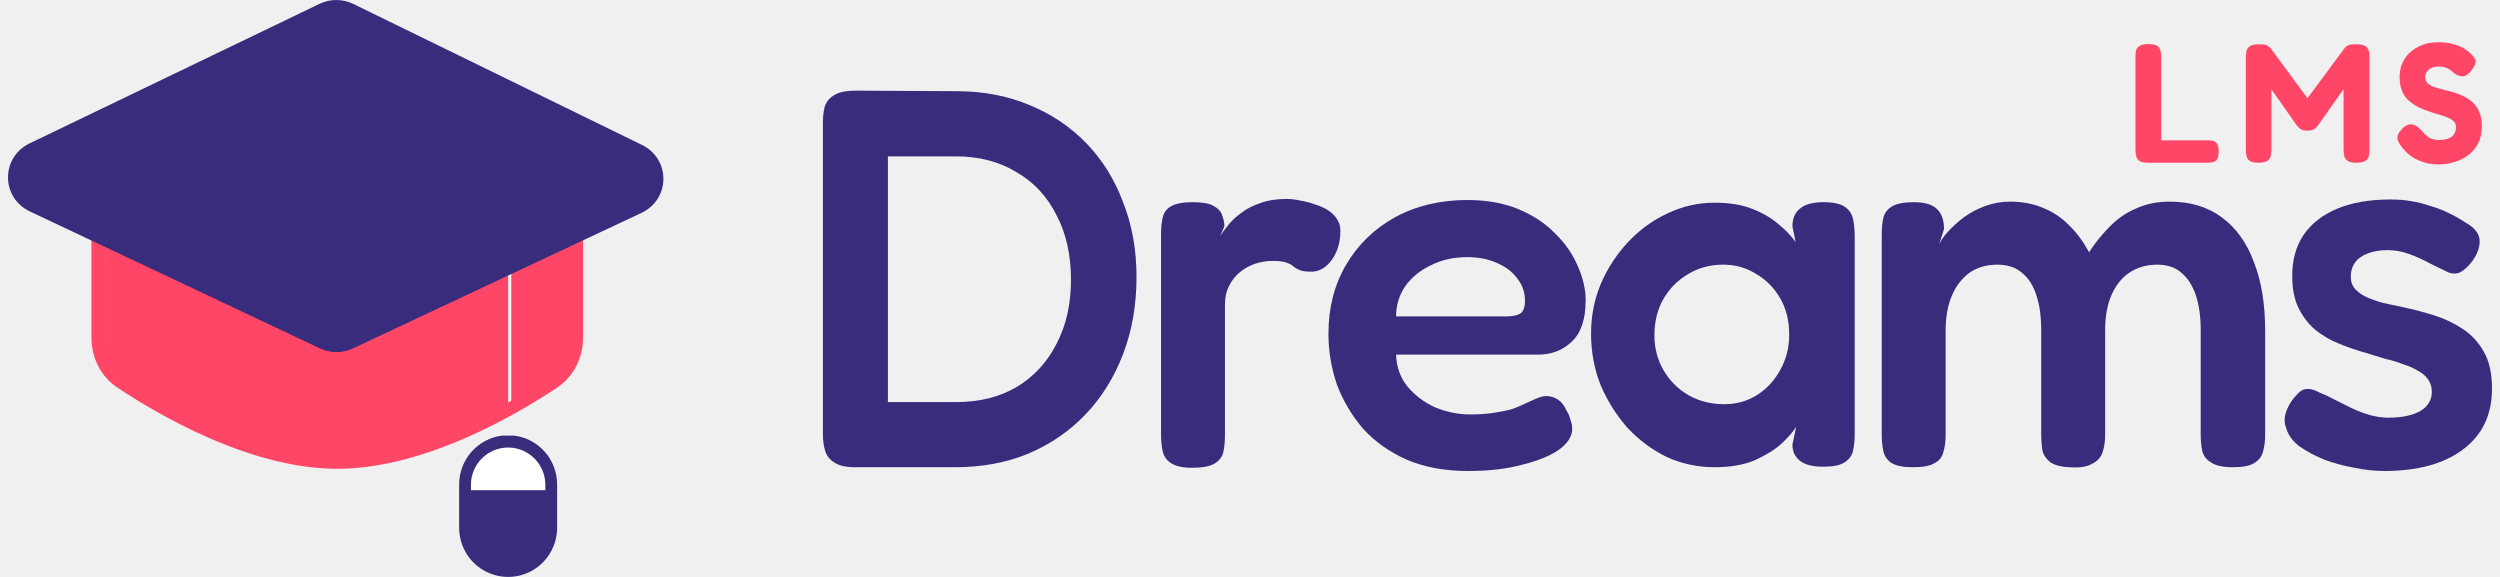
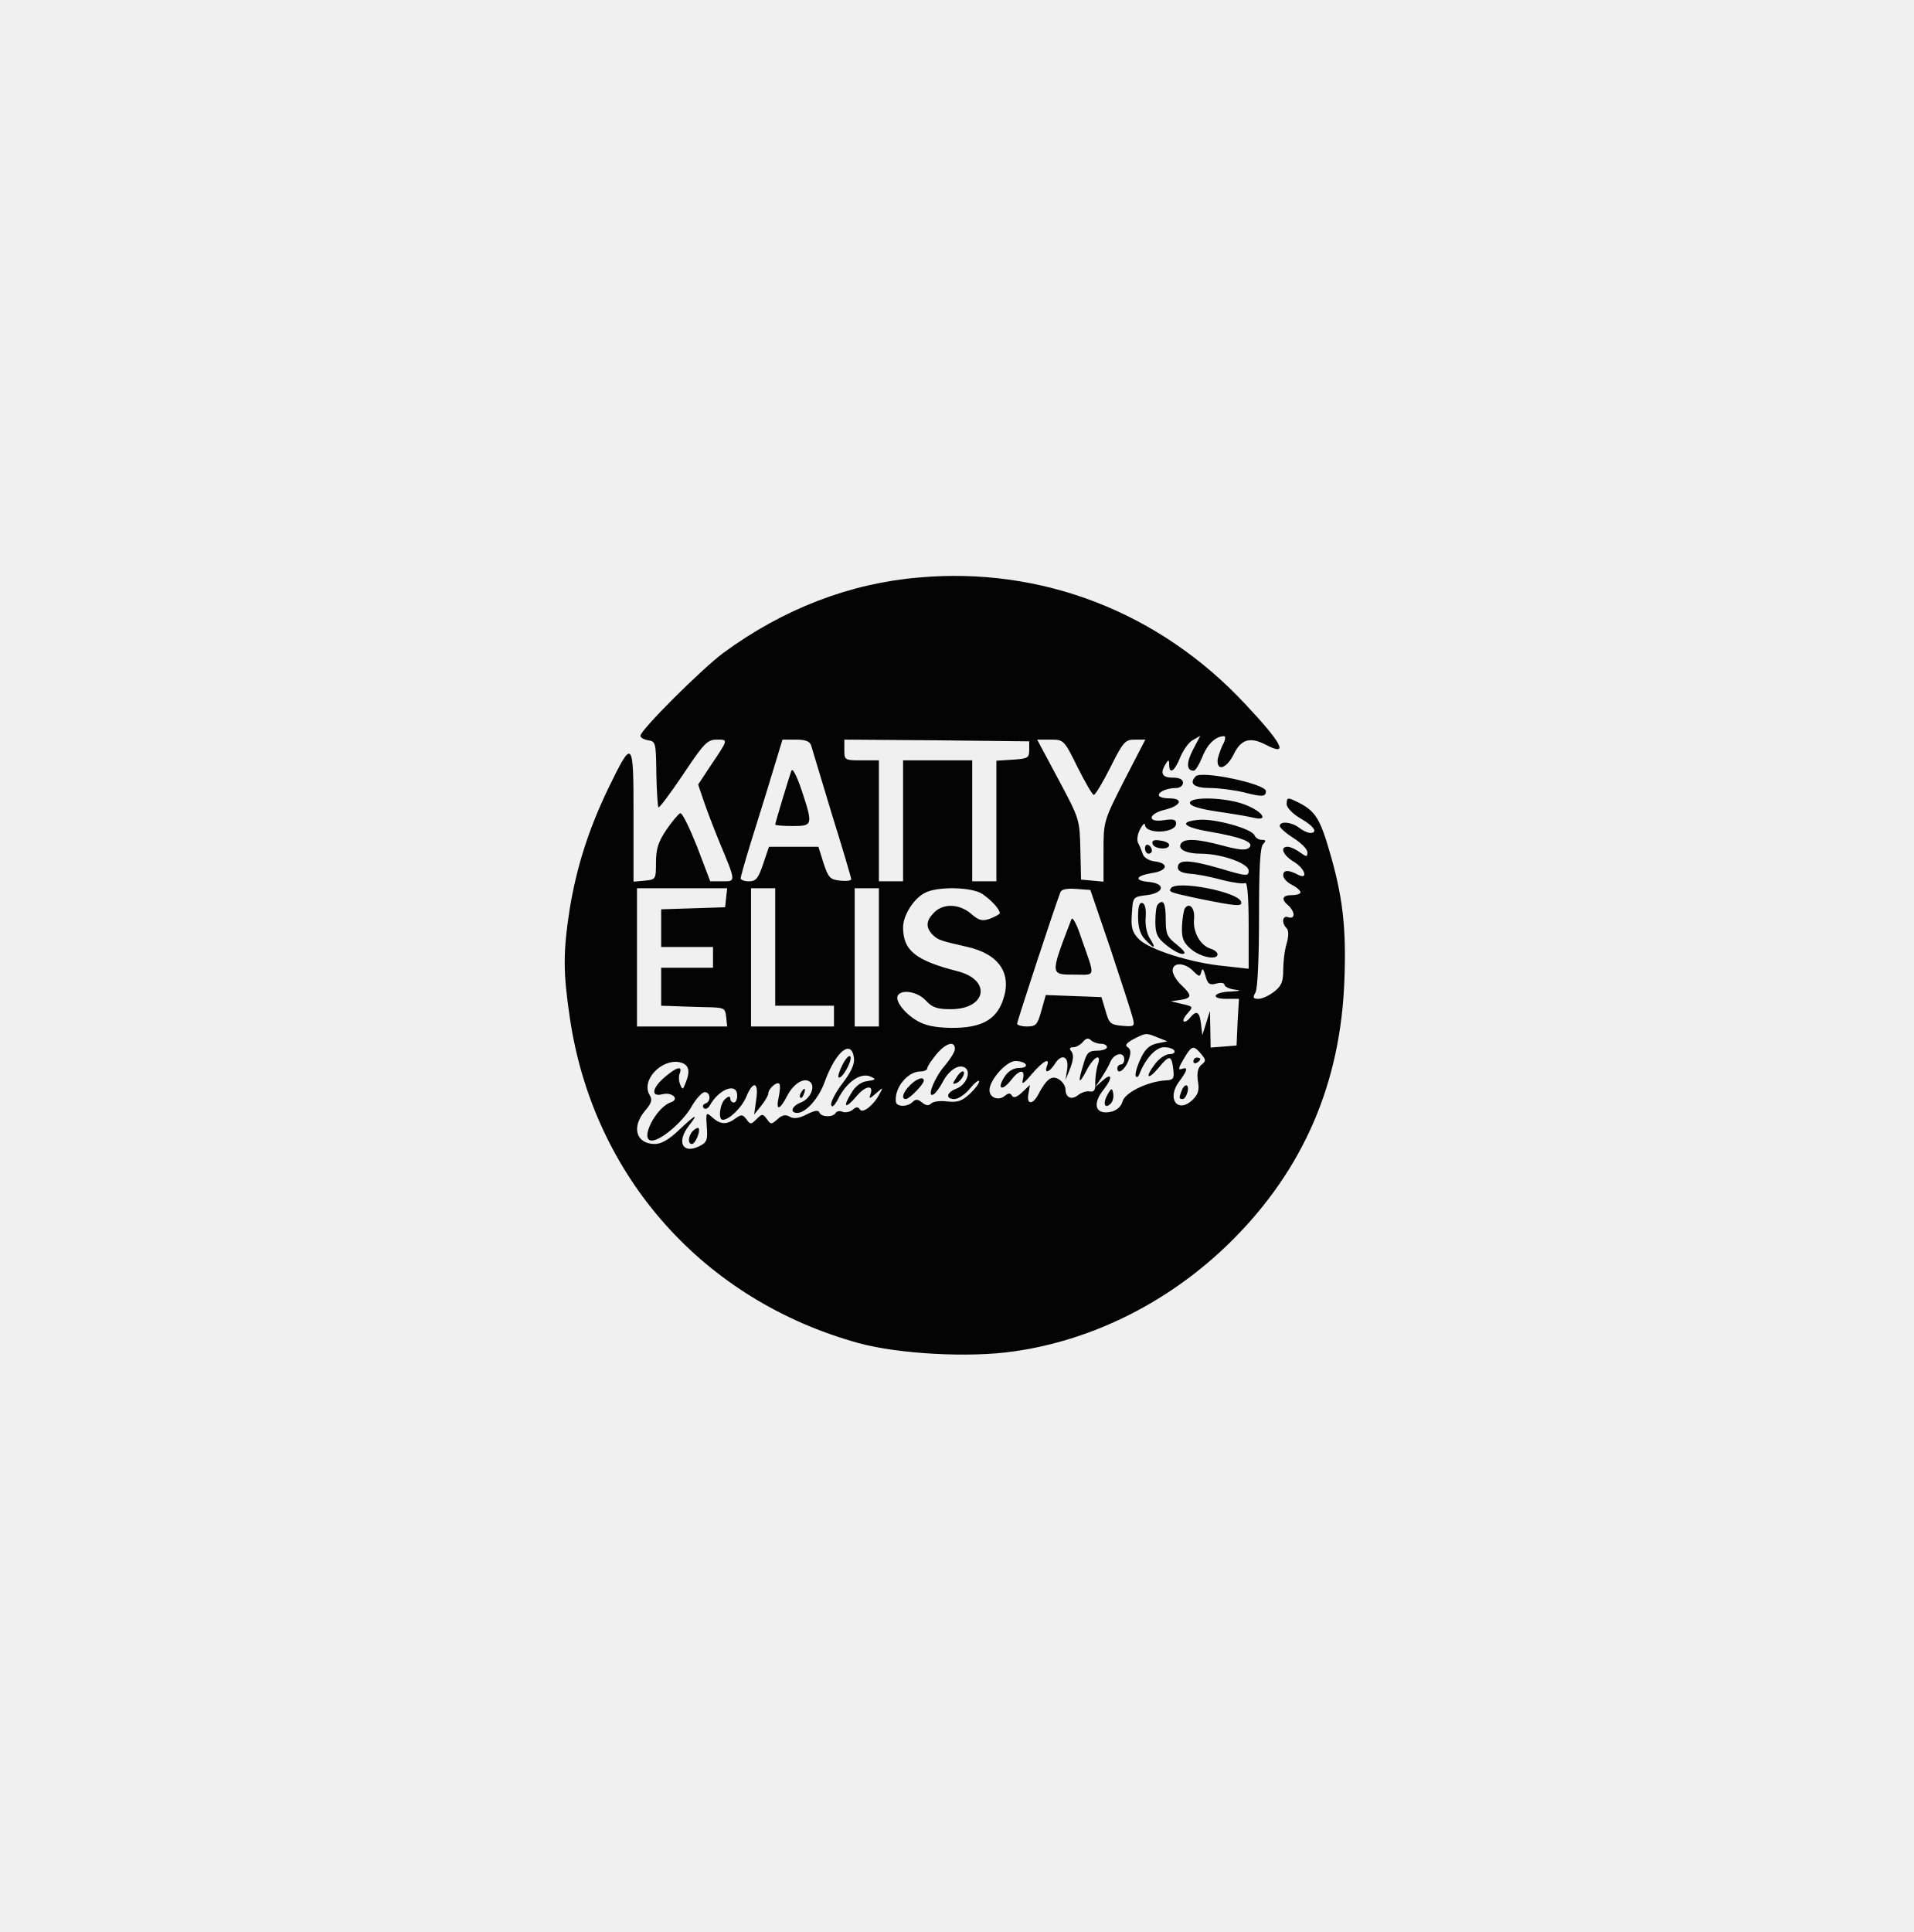
- <svg xmlns="http://www.w3.org/2000/svg" width="156" height="36" viewBox="0 0 156 36" fill="none">
-   <path d="M53.36 29.155C52.779 29.155 52.343 29.055 52.053 28.853C51.763 28.674 51.573 28.427 51.483 28.113C51.394 27.799 51.349 27.463 51.349 27.105V7.674C51.349 7.315 51.383 6.99 51.45 6.699C51.539 6.385 51.729 6.139 52.02 5.959C52.31 5.758 52.768 5.657 53.393 5.657L59.693 5.69C61.323 5.69 62.82 5.971 64.183 6.531C65.568 7.091 66.763 7.887 67.768 8.918C68.773 9.949 69.544 11.181 70.08 12.616C70.638 14.027 70.918 15.585 70.918 17.288C70.918 19.037 70.638 20.639 70.08 22.096C69.522 23.552 68.74 24.808 67.734 25.861C66.729 26.914 65.534 27.732 64.149 28.315C62.786 28.875 61.267 29.155 59.592 29.155H53.36ZM55.404 25.088H59.693C61.122 25.088 62.373 24.774 63.446 24.146C64.518 23.497 65.344 22.6 65.925 21.457C66.528 20.314 66.83 18.98 66.83 17.456C66.83 15.91 66.528 14.565 65.925 13.422C65.344 12.257 64.507 11.361 63.412 10.733C62.34 10.083 61.089 9.758 59.659 9.758H55.404V25.088Z" fill="#392C7D" />
-   <path d="M74.392 29.189C73.789 29.189 73.342 29.088 73.052 28.887C72.784 28.707 72.616 28.461 72.549 28.147C72.482 27.833 72.448 27.486 72.448 27.105V14.633C72.448 14.229 72.482 13.882 72.549 13.591C72.616 13.277 72.784 13.041 73.052 12.884C73.342 12.705 73.8 12.616 74.425 12.616C75.028 12.616 75.464 12.694 75.732 12.851C76.023 13.008 76.201 13.21 76.268 13.456C76.358 13.68 76.402 13.904 76.402 14.128L76.134 14.733C76.246 14.554 76.402 14.341 76.603 14.095C76.804 13.826 77.073 13.568 77.407 13.322C77.743 13.053 78.145 12.84 78.614 12.683C79.083 12.504 79.641 12.414 80.289 12.414C80.557 12.414 80.837 12.447 81.127 12.515C81.44 12.56 81.741 12.638 82.031 12.75C82.344 12.84 82.624 12.963 82.869 13.12C83.115 13.277 83.305 13.467 83.439 13.691C83.573 13.893 83.64 14.128 83.64 14.397C83.64 15.114 83.461 15.72 83.104 16.213C82.746 16.706 82.322 16.952 81.831 16.952C81.495 16.952 81.25 16.919 81.093 16.851C80.937 16.784 80.803 16.706 80.691 16.616C80.602 16.526 80.457 16.448 80.256 16.381C80.077 16.314 79.787 16.28 79.385 16.28C79.049 16.28 78.703 16.336 78.346 16.448C78.011 16.56 77.698 16.728 77.407 16.952C77.117 17.176 76.883 17.468 76.704 17.826C76.525 18.163 76.436 18.555 76.436 19.003V27.172C76.436 27.553 76.402 27.9 76.335 28.214C76.268 28.506 76.09 28.741 75.799 28.92C75.509 29.099 75.04 29.189 74.392 29.189Z" fill="#392C7D" />
-   <path d="M91.607 29.391C90.155 29.391 88.882 29.155 87.787 28.685C86.715 28.214 85.81 27.575 85.073 26.769C84.358 25.939 83.811 25.02 83.431 24.012C83.074 22.981 82.895 21.916 82.895 20.818C82.895 19.205 83.263 17.77 84.001 16.515C84.738 15.26 85.754 14.274 87.05 13.557C88.368 12.84 89.876 12.481 91.573 12.481C92.779 12.481 93.841 12.672 94.756 13.053C95.672 13.434 96.432 13.938 97.035 14.565C97.66 15.171 98.129 15.843 98.442 16.582C98.777 17.322 98.945 18.039 98.945 18.734C98.945 19.922 98.654 20.785 98.074 21.323C97.515 21.86 96.811 22.129 95.963 22.129H87.117C87.139 22.891 87.374 23.552 87.82 24.113C88.29 24.673 88.87 25.11 89.563 25.424C90.278 25.715 91.004 25.861 91.741 25.861C92.299 25.861 92.791 25.827 93.215 25.76C93.662 25.693 94.042 25.614 94.354 25.525C94.667 25.413 94.935 25.301 95.159 25.189C95.404 25.076 95.628 24.976 95.829 24.886C96.03 24.796 96.22 24.74 96.398 24.718C96.644 24.695 96.89 24.752 97.135 24.886C97.381 25.02 97.582 25.256 97.739 25.592C97.873 25.816 97.962 26.029 98.007 26.231C98.074 26.41 98.107 26.589 98.107 26.769C98.107 27.217 97.839 27.643 97.303 28.046C96.767 28.427 96.007 28.741 95.025 28.987C94.064 29.256 92.925 29.391 91.607 29.391ZM87.117 19.742H93.986C94.365 19.742 94.656 19.686 94.857 19.574C95.058 19.44 95.159 19.171 95.159 18.768C95.159 18.252 95.002 17.793 94.689 17.389C94.377 16.963 93.952 16.639 93.416 16.414C92.88 16.168 92.255 16.045 91.54 16.045C90.713 16.045 89.965 16.213 89.295 16.549C88.625 16.863 88.088 17.3 87.686 17.86C87.307 18.42 87.117 19.048 87.117 19.742Z" fill="#392C7D" />
-   <path d="M113.757 29.122C113.109 29.122 112.629 28.999 112.316 28.752C112.004 28.506 111.847 28.169 111.847 27.744L112.082 26.634C111.903 26.925 111.601 27.273 111.177 27.676C110.753 28.057 110.194 28.405 109.502 28.718C108.809 29.01 107.972 29.155 106.989 29.155C105.939 29.155 104.945 28.942 104.007 28.517C103.091 28.069 102.275 27.463 101.56 26.701C100.868 25.917 100.31 25.032 99.885 24.046C99.483 23.037 99.282 21.961 99.282 20.818C99.282 19.72 99.483 18.689 99.885 17.726C100.31 16.739 100.879 15.865 101.594 15.103C102.309 14.341 103.124 13.747 104.04 13.322C104.978 12.873 105.961 12.649 106.989 12.649C107.905 12.649 108.675 12.773 109.301 13.019C109.948 13.265 110.496 13.579 110.942 13.96C111.389 14.319 111.758 14.7 112.048 15.103L111.847 14.128C111.847 13.635 112.004 13.265 112.316 13.019C112.629 12.75 113.12 12.616 113.791 12.616C114.416 12.616 114.863 12.716 115.131 12.918C115.399 13.098 115.566 13.355 115.633 13.691C115.701 14.005 115.734 14.364 115.734 14.767V27.071C115.734 27.452 115.701 27.799 115.633 28.113C115.566 28.427 115.388 28.674 115.097 28.853C114.829 29.032 114.383 29.122 113.757 29.122ZM107.592 25.222C108.351 25.222 109.033 25.032 109.636 24.651C110.239 24.27 110.719 23.754 111.077 23.104C111.456 22.432 111.646 21.692 111.646 20.886C111.646 20.012 111.456 19.25 111.077 18.599C110.697 17.95 110.194 17.445 109.569 17.087C108.966 16.706 108.284 16.515 107.525 16.515C106.698 16.515 105.961 16.717 105.313 17.12C104.665 17.501 104.152 18.028 103.772 18.7C103.415 19.35 103.236 20.09 103.236 20.919C103.236 21.726 103.426 22.454 103.805 23.104C104.185 23.754 104.699 24.27 105.347 24.651C106.017 25.032 106.765 25.222 107.592 25.222Z" fill="#392C7D" />
-   <path d="M119.364 29.155C118.761 29.155 118.314 29.066 118.024 28.887C117.756 28.707 117.588 28.461 117.521 28.147C117.454 27.833 117.421 27.497 117.421 27.138V14.565C117.421 14.207 117.454 13.882 117.521 13.591C117.588 13.299 117.767 13.064 118.057 12.884C118.348 12.705 118.806 12.616 119.431 12.616C120.079 12.616 120.548 12.75 120.838 13.019C121.151 13.288 121.307 13.714 121.307 14.296L121.006 15.238C121.118 14.991 121.307 14.722 121.576 14.431C121.844 14.14 122.167 13.848 122.547 13.557C122.949 13.265 123.396 13.03 123.888 12.851C124.379 12.672 124.893 12.582 125.429 12.582C126.166 12.582 126.836 12.705 127.439 12.952C128.065 13.198 128.612 13.557 129.081 14.027C129.573 14.498 129.997 15.07 130.354 15.742C130.734 15.159 131.159 14.633 131.628 14.162C132.097 13.669 132.644 13.288 133.27 13.019C133.895 12.728 134.599 12.582 135.38 12.582C136.676 12.582 137.76 12.907 138.631 13.557C139.524 14.207 140.194 15.137 140.641 16.347C141.11 17.535 141.345 18.958 141.345 20.617V27.138C141.345 27.519 141.3 27.867 141.211 28.18C141.144 28.472 140.965 28.707 140.675 28.887C140.407 29.066 139.96 29.155 139.334 29.155C138.709 29.155 138.251 29.055 137.961 28.853C137.67 28.674 137.491 28.438 137.424 28.147C137.357 27.833 137.324 27.486 137.324 27.105V20.583C137.324 19.754 137.223 19.037 137.022 18.431C136.821 17.826 136.52 17.356 136.118 17.02C135.738 16.683 135.235 16.515 134.61 16.515C133.94 16.515 133.359 16.683 132.867 17.02C132.398 17.333 132.03 17.793 131.762 18.398C131.494 19.003 131.36 19.742 131.36 20.617V27.172C131.36 27.553 131.304 27.912 131.192 28.248C131.08 28.561 130.857 28.797 130.522 28.954C130.209 29.133 129.751 29.2 129.148 29.155C128.59 29.133 128.176 29.021 127.908 28.819C127.663 28.618 127.506 28.371 127.439 28.08C127.395 27.766 127.372 27.441 127.372 27.105V20.583C127.372 19.754 127.272 19.037 127.071 18.431C126.87 17.804 126.568 17.333 126.166 17.02C125.786 16.683 125.272 16.515 124.625 16.515C123.932 16.515 123.34 16.695 122.849 17.053C122.38 17.412 122.022 17.894 121.777 18.499C121.531 19.104 121.408 19.799 121.408 20.583V27.172C121.408 27.531 121.363 27.867 121.274 28.18C121.207 28.494 121.028 28.73 120.738 28.887C120.47 29.066 120.012 29.155 119.364 29.155Z" fill="#392C7D" />
-   <path d="M148.765 29.391C148.184 29.391 147.57 29.323 146.922 29.189C146.274 29.077 145.649 28.909 145.046 28.685C144.443 28.438 143.918 28.158 143.471 27.844C143.046 27.508 142.778 27.138 142.667 26.735C142.577 26.511 142.544 26.298 142.566 26.096C142.589 25.872 142.656 25.648 142.767 25.424C142.879 25.177 143.046 24.931 143.27 24.684C143.471 24.438 143.672 24.303 143.873 24.281C144.096 24.236 144.376 24.303 144.711 24.483C145.001 24.595 145.314 24.74 145.649 24.92C146.006 25.099 146.364 25.278 146.721 25.457C147.101 25.637 147.481 25.782 147.86 25.895C148.262 26.007 148.653 26.063 149.033 26.063C149.86 26.063 150.519 25.928 151.01 25.659C151.501 25.368 151.747 24.965 151.747 24.449C151.747 24.158 151.669 23.9 151.513 23.676C151.356 23.452 151.144 23.272 150.876 23.138C150.63 22.981 150.329 22.847 149.971 22.735C149.636 22.6 149.268 22.488 148.866 22.398C148.486 22.286 148.084 22.163 147.659 22.029C147.101 21.872 146.542 21.681 145.984 21.457C145.426 21.233 144.923 20.942 144.476 20.583C144.052 20.224 143.705 19.776 143.437 19.238C143.169 18.7 143.035 18.028 143.035 17.221C143.035 16.213 143.27 15.361 143.739 14.666C144.23 13.949 144.934 13.4 145.85 13.019C146.766 12.638 147.872 12.447 149.167 12.447C149.614 12.447 150.038 12.481 150.44 12.548C150.865 12.616 151.267 12.716 151.647 12.851C152.049 12.963 152.428 13.109 152.786 13.288C153.166 13.467 153.523 13.669 153.858 13.893C154.417 14.207 154.707 14.577 154.729 15.002C154.752 15.406 154.595 15.843 154.26 16.314C154.015 16.627 153.769 16.851 153.523 16.986C153.277 17.098 153.02 17.098 152.752 16.986C152.395 16.807 152.004 16.616 151.58 16.414C151.178 16.19 150.753 16 150.306 15.843C149.882 15.686 149.435 15.608 148.966 15.608C148.519 15.608 148.117 15.675 147.76 15.809C147.402 15.944 147.134 16.134 146.956 16.381C146.777 16.627 146.688 16.919 146.688 17.255C146.688 17.569 146.777 17.826 146.956 18.028C147.134 18.23 147.369 18.398 147.659 18.532C147.95 18.667 148.296 18.79 148.698 18.902C149.1 18.992 149.525 19.081 149.971 19.171C150.597 19.305 151.233 19.474 151.881 19.675C152.529 19.877 153.121 20.157 153.657 20.516C154.216 20.874 154.662 21.356 154.997 21.961C155.332 22.544 155.5 23.306 155.5 24.247C155.5 25.883 154.897 27.15 153.691 28.046C152.507 28.942 150.865 29.391 148.765 29.391Z" fill="#392C7D" />
-   <path d="M134.056 10.154C133.803 10.154 133.62 10.119 133.507 10.048C133.395 9.971 133.324 9.868 133.296 9.741C133.268 9.614 133.254 9.484 133.254 9.349V3.558C133.254 3.416 133.265 3.286 133.286 3.166C133.314 3.046 133.384 2.947 133.497 2.869C133.609 2.792 133.796 2.753 134.056 2.753C134.324 2.753 134.51 2.792 134.616 2.869C134.728 2.947 134.795 3.046 134.816 3.166C134.844 3.286 134.858 3.416 134.858 3.558V8.756H137.75C137.87 8.756 137.982 8.767 138.088 8.788C138.193 8.809 138.278 8.869 138.341 8.968C138.411 9.067 138.446 9.229 138.446 9.455C138.446 9.674 138.411 9.836 138.341 9.942C138.271 10.041 138.183 10.101 138.077 10.122C137.979 10.143 137.87 10.154 137.75 10.154H134.056Z" fill="#FF4667" />
-   <path d="M140.931 10.154C140.678 10.154 140.495 10.115 140.382 10.038C140.277 9.96 140.21 9.861 140.182 9.741C140.154 9.614 140.14 9.48 140.14 9.339V3.547C140.14 3.413 140.154 3.289 140.182 3.176C140.21 3.056 140.28 2.958 140.393 2.88C140.505 2.802 140.692 2.764 140.952 2.764C141.128 2.764 141.262 2.774 141.353 2.795C141.445 2.816 141.511 2.848 141.554 2.891C141.596 2.926 141.642 2.968 141.691 3.018L144.065 6.236H143.907L146.292 3.018C146.348 2.947 146.405 2.894 146.461 2.859C146.517 2.824 146.588 2.799 146.672 2.785C146.764 2.771 146.89 2.764 147.052 2.764C147.305 2.764 147.488 2.802 147.601 2.88C147.713 2.958 147.784 3.06 147.812 3.187C147.84 3.307 147.854 3.434 147.854 3.568V9.36C147.854 9.494 147.84 9.621 147.812 9.741C147.784 9.861 147.713 9.96 147.601 10.038C147.488 10.115 147.302 10.154 147.041 10.154C146.788 10.154 146.605 10.115 146.493 10.038C146.38 9.96 146.31 9.858 146.282 9.731C146.253 9.604 146.239 9.473 146.239 9.339V5.559L144.667 7.793C144.639 7.828 144.6 7.878 144.551 7.941C144.502 7.998 144.431 8.047 144.34 8.089C144.255 8.132 144.139 8.153 143.992 8.153C143.837 8.153 143.714 8.132 143.622 8.089C143.538 8.047 143.471 7.998 143.422 7.941C143.372 7.885 143.33 7.835 143.295 7.793L141.733 5.569V9.36C141.733 9.494 141.719 9.621 141.691 9.741C141.663 9.861 141.592 9.96 141.48 10.038C141.374 10.115 141.191 10.154 140.931 10.154Z" fill="#FF4667" />
-   <path d="M152.207 10.26C151.834 10.26 151.507 10.214 151.225 10.122C150.951 10.031 150.715 9.921 150.518 9.794C150.328 9.66 150.177 9.529 150.065 9.402C149.952 9.275 149.875 9.18 149.832 9.116C149.713 8.961 149.639 8.827 149.611 8.714C149.583 8.594 149.597 8.474 149.653 8.354C149.716 8.234 149.822 8.104 149.97 7.962C150.117 7.835 150.255 7.768 150.381 7.761C150.515 7.747 150.645 7.779 150.772 7.856C150.898 7.934 151.021 8.044 151.141 8.185C151.31 8.389 151.475 8.534 151.637 8.619C151.806 8.696 151.982 8.735 152.165 8.735C152.397 8.735 152.594 8.707 152.756 8.651C152.917 8.594 153.041 8.506 153.125 8.386C153.209 8.259 153.252 8.1 153.252 7.909C153.252 7.754 153.192 7.631 153.072 7.539C152.96 7.44 152.805 7.355 152.608 7.285C152.418 7.214 152.203 7.147 151.964 7.084C151.732 7.013 151.5 6.932 151.268 6.84C151.106 6.784 150.951 6.713 150.803 6.628C150.656 6.544 150.515 6.448 150.381 6.342C150.247 6.236 150.131 6.109 150.033 5.961C149.941 5.813 149.868 5.644 149.811 5.453C149.762 5.262 149.737 5.044 149.737 4.796C149.737 4.38 149.839 4.009 150.043 3.685C150.247 3.36 150.529 3.106 150.888 2.922C151.254 2.732 151.672 2.636 152.144 2.636C152.46 2.636 152.735 2.665 152.967 2.721C153.206 2.778 153.406 2.845 153.568 2.922C153.73 3 153.857 3.078 153.948 3.155C154.047 3.226 154.114 3.282 154.149 3.325C154.346 3.508 154.455 3.667 154.476 3.801C154.497 3.928 154.423 4.108 154.254 4.341C154.078 4.588 153.902 4.726 153.727 4.754C153.558 4.782 153.364 4.722 153.146 4.574C153.062 4.496 152.977 4.426 152.893 4.362C152.808 4.299 152.706 4.249 152.587 4.214C152.474 4.172 152.323 4.151 152.133 4.151C152.02 4.151 151.915 4.168 151.816 4.204C151.718 4.232 151.633 4.274 151.563 4.331C151.493 4.387 151.436 4.458 151.394 4.542C151.352 4.62 151.331 4.708 151.331 4.807C151.331 4.969 151.384 5.1 151.489 5.199C151.602 5.298 151.746 5.379 151.922 5.442C152.105 5.499 152.305 5.555 152.523 5.612C152.749 5.661 152.977 5.721 153.209 5.792C153.421 5.862 153.625 5.951 153.822 6.056C154.019 6.155 154.194 6.282 154.349 6.438C154.504 6.593 154.627 6.787 154.719 7.02C154.817 7.253 154.866 7.539 154.866 7.878C154.866 8.301 154.785 8.665 154.624 8.968C154.462 9.272 154.247 9.519 153.98 9.709C153.713 9.9 153.424 10.038 153.114 10.122C152.805 10.214 152.502 10.26 152.207 10.26Z" fill="#FF4667" />
-   <path d="M35.784 14.375V21.378C35.784 22.4 35.305 23.351 34.516 23.887C33.853 24.338 32.96 24.912 31.905 25.51V14.375H35.784Z" fill="#FF4667" />
-   <path d="M31.707 14.375V25.559C28.864 27.183 24.849 28.983 21.039 28.983C15.816 28.983 10.21 25.6 7.759 23.93C6.971 23.391 6.492 22.437 6.492 21.41V14.375H31.707Z" fill="#FF4667" />
-   <path d="M35.59 14.229V21.068C35.59 22.07 35.111 23.001 34.323 23.526C31.873 25.156 26.267 28.457 21.043 28.457C15.82 28.457 10.214 25.156 7.764 23.526C6.975 23.001 6.496 22.07 6.496 21.068V14.229H35.59ZM36.382 13.434H5.705V21.068C5.705 22.346 6.311 23.513 7.327 24.189C8.618 25.048 10.658 26.29 13.048 27.332C15.971 28.606 18.661 29.252 21.043 29.252C23.426 29.252 26.116 28.606 29.038 27.332C31.428 26.29 33.469 25.048 34.76 24.189C35.776 23.513 36.382 22.346 36.382 21.068V13.434Z" fill="#FF4667" />
-   <path d="M31.341 27.181C30.599 27.271 29.917 27.631 29.421 28.192C28.926 28.752 28.652 29.476 28.651 30.225V32.93C28.651 34.027 29.233 35.04 30.179 35.589C31.125 36.137 32.29 36.137 33.236 35.589C34.181 35.04 34.764 34.027 34.764 32.93V30.225C34.763 29.476 34.489 28.752 33.994 28.192C33.498 27.631 32.816 27.271 32.075 27.181" fill="#392C7D" />
-   <path d="M34.03 30.587H29.385V30.259C29.385 28.97 30.425 27.926 31.707 27.926C32.99 27.926 34.03 28.97 34.03 30.259L34.03 30.587Z" fill="white" />
-   <path d="M39.525 13.322L21.932 21.734C21.339 22.017 20.651 22.017 20.059 21.732L2.37 13.229C0.73 12.441 0.721 10.099 2.355 9.298L20.035 0.636C20.64 0.339 21.349 0.341 21.953 0.641L39.556 9.395C41.181 10.204 41.163 12.539 39.525 13.322Z" fill="#392C7D" />
-   <path d="M20.988 0.781C21.231 0.781 21.473 0.835 21.696 0.944L39.716 9.747C40.909 10.329 40.896 12.013 39.694 12.577L21.681 21.037C21.464 21.139 21.23 21.19 20.995 21.19C20.76 21.19 20.524 21.138 20.307 21.035L2.198 12.485C0.995 11.917 0.988 10.229 2.187 9.652L20.289 0.94C20.509 0.834 20.749 0.781 20.988 0.781ZM20.988 0C20.627 0 20.266 0.082 19.942 0.238L1.84 8.95C1.01 9.35 0.497 10.164 0.5 11.075C0.503 11.986 1.023 12.796 1.856 13.19L19.965 21.74C20.285 21.891 20.641 21.971 20.995 21.971C21.348 21.971 21.703 21.892 22.021 21.742L40.034 13.282C40.866 12.891 41.387 12.084 41.395 11.175C41.402 10.265 40.893 9.45 40.067 9.047L22.047 0.245C21.72 0.085 21.354 0 20.988 0Z" fill="#392C7D" />
+ <svg xmlns="http://www.w3.org/2000/svg" version="1.0" width="207pt" height="209pt" viewBox="0 0 447 559" preserveAspectRatio="xMidYMid meet">
+   <g transform="translate(0,559) scale(0.1,-0.1)" fill="#040404" stroke="none">
+     <path d="M2125 3919 c-200 -17 -392 -91 -565 -218 -62 -46 -240 -223 -240 -240 0 -5 10 -11 23 -13 21 -3 22 -8 23 -96 1 -51 4 -95 6 -98 3 -2 35 41 72 96 60 90 70 100 97 100 34 0 34 2 -19 -77 l-35 -53 16 -47 c9 -27 29 -79 45 -118 49 -118 49 -115 9 -115 l-35 0 -38 100 c-22 55 -43 99 -49 97 -5 -2 -23 -23 -40 -48 -23 -34 -30 -55 -30 -94 0 -49 -1 -50 -32 -53 l-33 -3 0 192 c0 222 -2 224 -74 76 -56 -117 -91 -226 -111 -349 -19 -124 -19 -181 1 -315 68 -457 386 -815 835 -939 117 -32 322 -43 450 -24 233 33 456 147 630 320 207 206 315 455 326 753 6 154 -5 246 -44 377 -26 90 -41 113 -85 136 -35 18 -38 18 -38 -3 0 -10 18 -28 40 -41 39 -22 52 -42 28 -42 -7 0 -22 7 -32 15 -22 17 -56 20 -56 5 0 -5 18 -21 40 -35 22 -14 40 -32 40 -41 0 -14 -2 -14 -22 0 -12 9 -28 16 -35 16 -24 0 -13 -25 17 -43 34 -20 44 -55 11 -37 -27 14 -41 13 -41 -3 0 -8 11 -20 25 -27 14 -7 25 -17 25 -22 0 -4 -11 -8 -25 -8 -28 0 -32 -12 -10 -30 8 -7 15 -19 15 -26 0 -8 -6 -11 -15 -8 -17 7 -21 -16 -5 -32 6 -6 6 -22 0 -44 -6 -19 -10 -54 -10 -77 0 -33 -5 -46 -26 -62 -15 -12 -35 -21 -46 -21 -15 0 -17 3 -8 19 6 12 10 101 10 218 0 142 3 202 12 211 9 9 8 12 -4 12 -9 0 -18 6 -21 13 -7 19 -115 49 -160 45 -60 -5 -48 -21 28 -34 94 -16 132 -31 117 -46 -9 -9 -27 -8 -76 5 -74 20 -112 22 -122 6 -10 -16 15 -29 57 -29 60 0 139 -28 139 -49 0 -17 -5 -17 -82 6 -90 26 -123 27 -123 3 0 -10 12 -16 35 -18 19 -1 61 -9 93 -18 31 -8 62 -12 67 -9 6 4 10 -39 10 -121 l0 -127 -72 8 c-95 9 -218 48 -247 79 -18 19 -22 33 -19 72 3 49 3 49 43 54 50 6 56 33 8 38 -46 4 -41 18 8 26 46 7 49 29 5 34 -15 2 -29 11 -32 20 -3 9 -9 24 -14 33 -4 9 -2 25 6 40 7 13 13 19 14 13 1 -29 90 -25 90 3 0 12 -8 14 -35 10 -49 -8 -47 18 2 30 47 11 56 33 14 33 -17 0 -31 4 -31 9 0 11 25 21 51 21 10 0 19 7 19 15 0 10 -10 15 -30 15 -31 0 -37 13 -20 40 8 13 10 12 10 -2 0 -30 16 -20 32 21 9 21 25 44 37 50 l21 12 -21 -40 c-20 -38 -19 -61 2 -61 5 0 16 18 25 40 15 38 39 60 63 60 5 0 4 -12 -5 -27 -7 -16 -14 -36 -14 -45 0 -31 28 -19 47 20 21 43 47 51 93 27 67 -35 49 2 -60 118 -248 266 -589 398 -945 366z m-311 -486 c3 -10 30 -99 60 -199 31 -99 56 -184 56 -188 0 -4 -14 -6 -32 -4 -29 3 -34 8 -48 50 l-15 48 -72 0 -71 0 -17 -50 c-14 -42 -21 -50 -41 -50 -13 0 -24 4 -24 9 0 4 13 50 29 102 16 52 44 140 61 197 l31 102 39 0 c28 0 40 -5 44 -17z m631 -13 c0 -23 -4 -25 -47 -28 l-48 -3 0 -175 0 -174 -35 0 -35 0 0 175 0 175 -100 0 -100 0 0 -175 0 -175 -35 0 -35 0 0 175 0 175 -50 0 c-49 0 -50 1 -50 30 l0 30 268 -2 267 -3 0 -25z m140 -50 c22 -44 43 -80 47 -80 4 0 26 36 48 80 37 74 43 80 70 80 l31 0 -61 -118 c-60 -118 -60 -119 -60 -206 l0 -87 -32 3 -33 3 -2 87 c-2 86 -2 88 -63 202 l-62 116 39 0 c38 0 39 -1 78 -80z m-1017 -377 l-3 -28 -92 -3 -93 -3 0 -54 0 -55 75 0 75 0 0 -30 0 -30 -75 0 -75 0 0 -55 0 -55 33 -1 c17 -1 59 -2 92 -3 58 -1 60 -2 63 -28 l3 -28 -130 0 -131 0 0 200 0 200 131 0 130 0 -3 -27z m142 -143 l0 -170 85 0 85 0 0 -30 0 -30 -120 0 -120 0 0 200 0 200 35 0 35 0 0 -170z m300 -30 l0 -200 -35 0 -35 0 0 200 0 200 35 0 35 0 0 -200z m300 183 c26 -18 49 -43 50 -55 0 -3 -13 -10 -28 -16 -23 -8 -32 -6 -55 14 -34 29 -80 31 -107 4 -24 -24 -25 -43 -5 -64 16 -16 23 -18 102 -36 91 -21 129 -77 102 -154 -20 -58 -65 -81 -151 -80 -48 1 -75 7 -100 22 -37 23 -62 58 -53 72 12 19 58 10 81 -15 18 -20 33 -25 72 -25 104 0 119 85 19 110 -121 31 -157 60 -157 127 0 34 30 82 62 99 35 20 138 18 168 -3z m370 -158 c31 -93 60 -183 64 -198 7 -27 6 -28 -30 -25 -34 3 -38 7 -48 43 l-12 40 -80 3 -81 3 -13 -46 c-11 -40 -16 -45 -41 -45 -16 0 -29 4 -29 8 0 7 108 336 125 380 3 9 19 12 46 10 l41 -3 58 -170z m239 -64 c18 -18 20 -18 24 -3 3 12 6 9 12 -11 6 -24 12 -28 31 -23 13 4 24 2 24 -3 0 -5 12 -12 28 -14 22 -3 20 -4 -10 -6 -49 -1 -61 -21 -13 -21 l37 0 -4 -67 -3 -68 -37 -3 -38 -3 -1 53 -1 53 -11 -35 -11 -35 -4 33 c-4 35 -13 40 -32 17 -7 -9 -15 -13 -18 -10 -3 3 2 13 12 24 16 18 15 19 -16 26 l-33 8 28 4 c33 5 34 13 2 43 -14 13 -25 32 -25 42 0 24 34 24 59 -1z m-102 -193 l28 -11 -30 -6 c-22 -5 -35 -16 -48 -45 -10 -21 -16 -43 -14 -49 3 -7 8 -3 12 8 17 43 47 75 70 75 13 0 27 -4 30 -10 3 -5 -3 -10 -14 -10 -11 0 -29 -12 -40 -26 -32 -41 -25 -53 8 -14 32 39 38 38 43 -5 3 -26 0 -30 -22 -31 -52 -3 -118 -35 -125 -61 -3 -13 -16 -25 -30 -29 -47 -12 -60 19 -25 63 27 34 25 51 -2 27 l-22 -19 17 25 c9 14 22 35 27 48 11 25 40 30 40 7 0 -8 -4 -15 -10 -15 -5 0 -10 -5 -10 -11 0 -21 24 -3 33 25 7 20 6 30 -3 36 -9 5 -4 12 16 23 37 19 37 19 71 5z m-165 -18 c10 0 18 -4 18 -10 0 -5 -13 -10 -28 -10 -25 0 -31 -6 -40 -39 -17 -55 -14 -62 9 -18 21 41 45 52 32 15 -4 -13 -7 -36 -7 -51 1 -21 -3 -27 -16 -25 -9 2 -24 -3 -33 -10 -19 -16 -37 -8 -37 16 0 10 -9 23 -19 29 -21 13 -36 1 -60 -44 -16 -31 -35 -29 -28 3 l4 25 -22 -21 c-16 -15 -25 -18 -30 -10 -5 8 -10 8 -21 -1 -18 -15 -44 -5 -44 17 0 29 49 84 75 84 13 0 27 -4 30 -10 3 -6 -5 -10 -19 -10 -16 0 -32 -9 -42 -25 -23 -35 -9 -44 17 -12 25 33 43 35 36 5 -5 -18 1 -15 26 15 33 38 54 49 43 22 -8 -22 7 -18 22 5 20 33 42 25 37 -12 l-5 -33 14 35 c9 24 10 39 3 48 -7 8 -5 12 6 12 8 0 20 7 27 15 9 11 16 13 24 5 5 -5 18 -10 28 -10z m-422 -15 c0 -8 -13 -29 -29 -48 -30 -34 -55 -97 -32 -83 6 4 18 20 26 36 18 34 46 52 64 41 19 -12 4 -50 -25 -61 -29 -11 -32 -30 -5 -30 11 0 31 14 45 31 14 17 26 26 26 20 0 -6 -12 -22 -27 -36 -23 -21 -35 -25 -65 -22 -20 3 -41 0 -47 -6 -7 -7 -15 -6 -26 3 -12 10 -19 10 -27 2 -16 -16 -48 -15 -49 1 -4 40 34 87 72 87 10 0 19 4 19 9 0 5 12 23 26 40 27 33 54 41 54 16z m-292 -27 c2 -17 -9 -41 -33 -72 -20 -26 -35 -55 -33 -63 2 -10 11 -1 23 23 25 46 63 71 91 59 17 -8 16 -9 -9 -13 -18 -2 -35 -14 -47 -35 -26 -42 -17 -47 16 -8 26 31 51 33 39 3 -4 -12 -1 -11 16 4 22 19 22 19 11 -1 -17 -33 -49 -58 -57 -45 -5 8 -11 8 -21 -1 -7 -6 -20 -9 -29 -6 -8 4 -17 2 -20 -3 -8 -14 -43 -12 -47 1 -3 8 -14 6 -36 -5 -23 -12 -38 -14 -50 -7 -12 7 -22 5 -35 -7 -18 -16 -20 -16 -31 0 -12 16 -14 16 -30 0 -16 -16 -18 -16 -29 -1 -11 15 -15 15 -32 3 -25 -19 -44 -18 -67 3 -18 16 -19 15 -16 -27 3 -38 0 -46 -21 -56 -49 -25 -68 12 -30 60 29 37 19 32 -30 -14 -28 -27 -51 -40 -69 -40 -55 0 -69 49 -28 97 18 21 21 31 13 44 -27 43 35 108 89 95 25 -7 29 -25 14 -61 -7 -18 -8 -19 -15 -3 -4 10 -5 25 -1 33 8 22 -9 18 -43 -11 -38 -32 -42 -59 -7 -50 27 7 50 -14 25 -23 -44 -14 -93 -111 -56 -111 26 0 87 52 113 95 14 25 32 45 40 45 17 0 19 -27 2 -33 -7 -2 -9 -8 -5 -13 5 -5 13 -1 18 8 27 48 79 67 79 28 0 -11 -4 -20 -10 -20 -5 0 -10 5 -10 11 0 8 -5 8 -15 -1 -15 -13 -21 -60 -7 -60 19 0 55 35 68 66 20 49 37 44 29 -8 l-6 -43 20 25 c11 14 21 30 21 36 0 14 25 36 32 28 3 -3 2 -20 -2 -39 -9 -40 3 -38 25 5 18 34 46 52 64 41 19 -12 4 -50 -25 -61 -26 -10 -33 -30 -10 -30 25 0 63 43 80 92 32 87 77 123 84 66z m1004 13 c15 -18 15 -21 1 -32 -10 -9 -13 -23 -10 -47 5 -25 1 -38 -14 -53 -43 -43 -78 1 -40 52 25 33 26 43 7 36 -11 -4 -9 4 6 29 23 39 28 41 50 15z" />
+     <path d="M1757 3360 c-7 -18 -47 -151 -47 -156 0 -2 23 -4 50 -4 59 0 60 2 26 105 -14 41 -26 64 -29 55z" />
+     <path d="M2567 2930 c-62 -162 -62 -160 9 -160 63 0 61 -12 19 108 -13 40 -25 61 -28 52z" />
+     <path d="M2671 2422 c-14 -26 -7 -42 10 -25 6 6 9 19 7 29 -3 17 -5 17 -17 -4z" />
+     <path d="M2233 2470 c-11 -16 -10 -18 1 -14 15 6 30 34 18 34 -4 0 -13 -9 -19 -20z" />
+     <path d="M2100 2450 c-21 -21 -26 -40 -12 -40 10 0 52 43 52 53 0 13 -20 7 -40 -13z" />
+     <path d="M1906 2512 c-10 -19 -15 -36 -13 -39 9 -8 39 45 35 59 -3 7 -12 -2 -22 -20z" />
+     <path d="M1785 2429 c-4 -6 -5 -12 -2 -15 2 -3 7 2 10 11 7 17 1 20 -8 4z" />
+     <path d="M1472 2318 c-14 -14 -16 -38 -3 -38 10 0 26 39 19 46 -2 2 -10 -2 -16 -8z" />
+     <path d="M2920 2519 c0 -5 5 -7 10 -4 6 3 10 8 10 11 0 2 -4 4 -10 4 -5 0 -10 -5 -10 -11z" />
+     <path d="M2886 2434 c-8 -21 -8 -24 3 -24 5 0 11 9 14 20 6 24 -8 27 -17 4z" />
+     <path d="M2927 3344 c-21 -21 -5 -34 41 -34 26 0 71 -6 100 -13 50 -13 62 -13 62 4 0 21 -186 60 -203 43z" />
+     <path d="M2910 3267 c0 -9 26 -17 78 -25 42 -6 90 -14 106 -18 46 -11 27 18 -25 38 -54 21 -159 24 -159 5z" />
+     <path d="M2802 3148 c5 -15 48 -18 48 -3 0 6 -11 11 -26 13 -18 3 -25 0 -22 -10z" />
+     <path d="M2780 3136 c0 -9 5 -16 10 -16 6 0 10 4 10 9 0 6 -4 13 -10 16 -5 3 -10 -1 -10 -9z" />
+     <path d="M2855 3020 c-7 -11 -4 -12 80 -30 109 -22 128 -24 123 -9 -9 29 -188 63 -203 39z" />
+     <path d="M2760 2938 c0 -31 6 -51 20 -66 27 -29 34 -28 14 3 -9 14 -14 39 -12 61 2 23 -2 39 -9 41 -9 3 -13 -9 -13 -39z" />
+     <path d="M2817 2973 c-4 -3 -7 -25 -7 -49 0 -35 5 -47 31 -68 17 -14 38 -26 47 -26 12 0 7 8 -15 26 -29 23 -33 31 -33 75 0 46 -7 59 -23 42z" />
+     <path d="M2895 2961 c-3 -6 -7 -29 -8 -52 -1 -34 4 -46 26 -65 28 -24 77 -33 77 -15 0 5 -9 13 -20 16 -30 9 -52 49 -48 86 3 32 -14 50 -27 30z" />
+   </g>
</svg>
